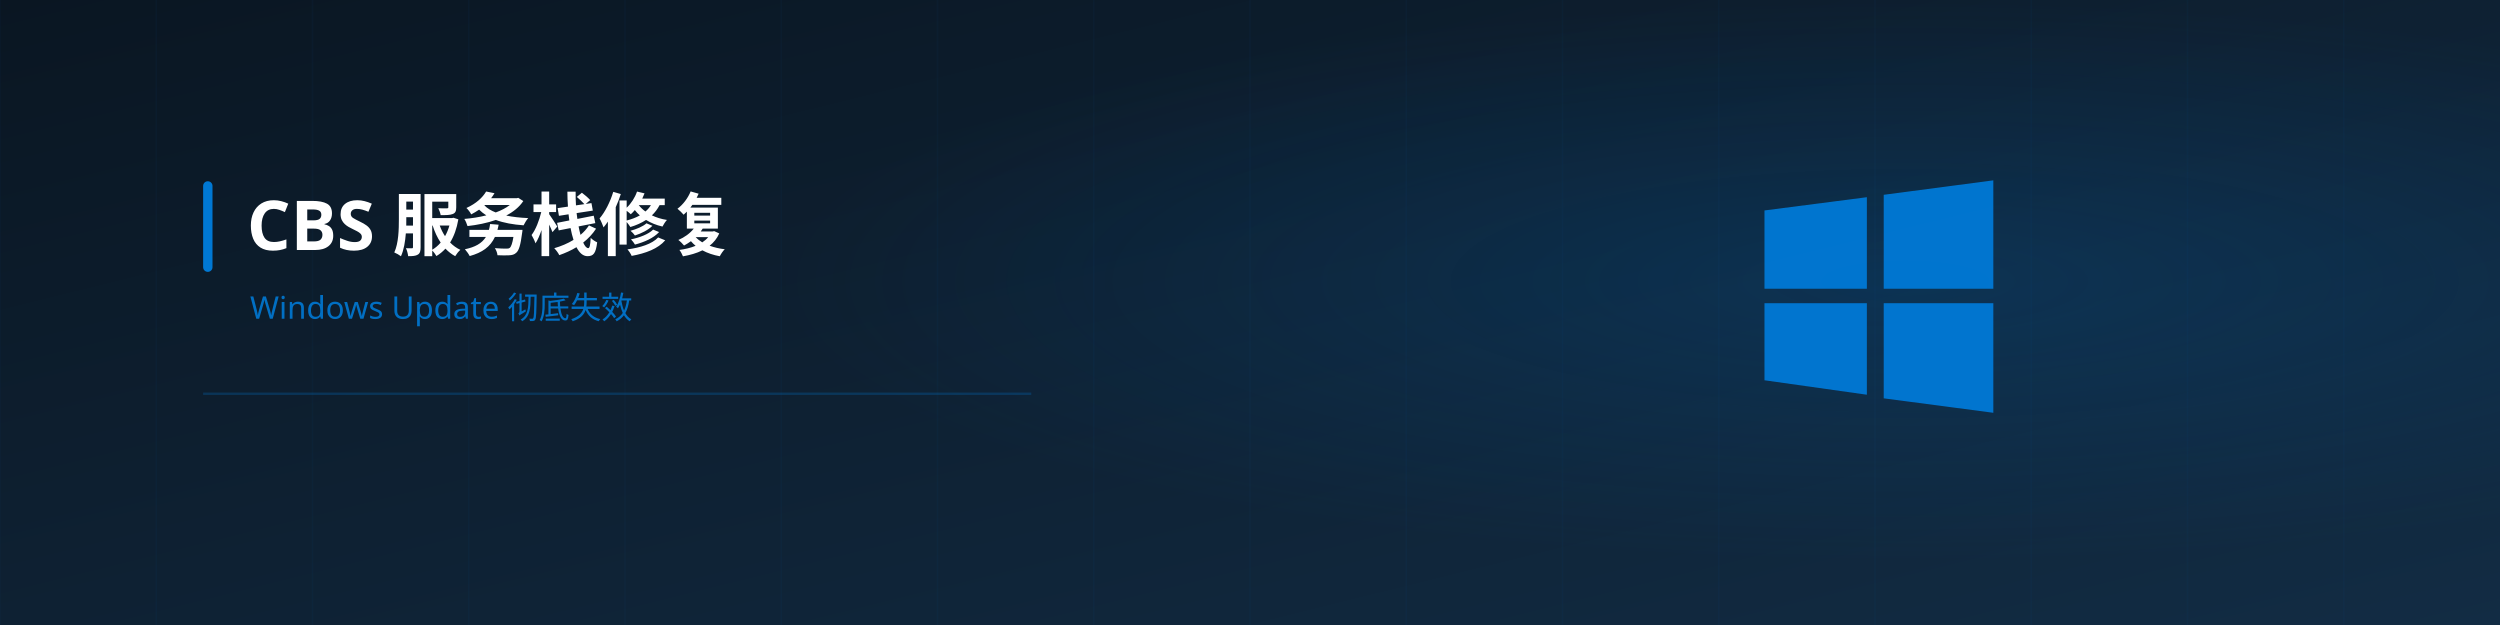
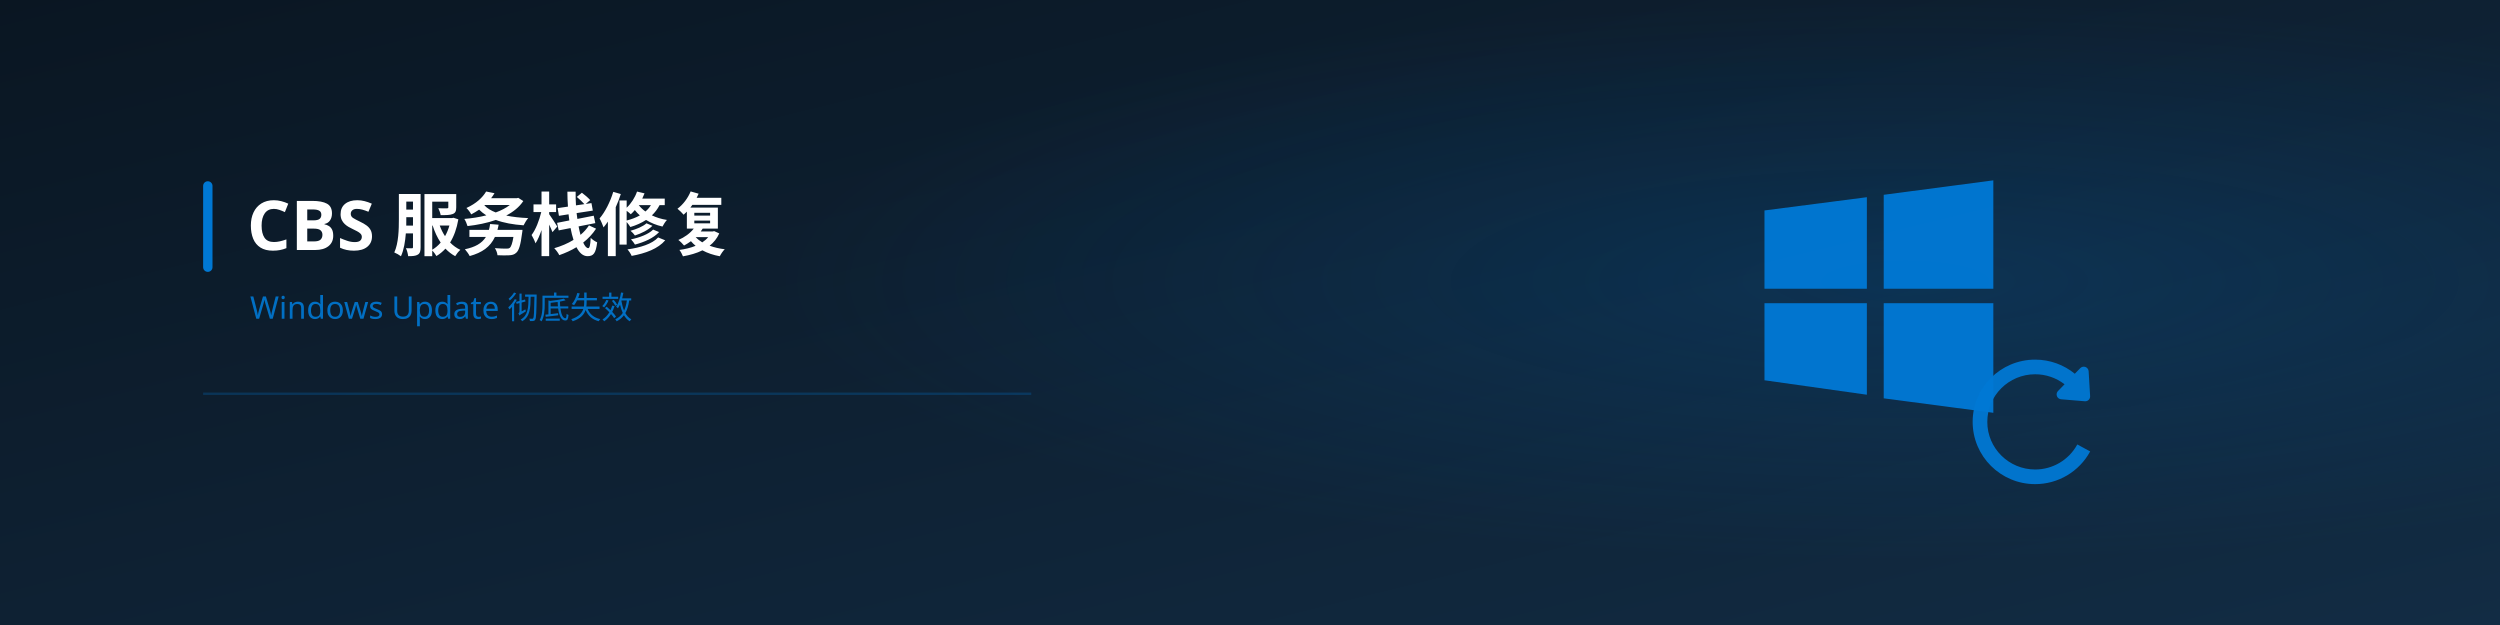
<svg xmlns="http://www.w3.org/2000/svg" width="1600" height="400" viewBox="0 0 1600 400" font-family="Microsoft YaHei, PingFang SC, sans-serif">
  <defs>
    <linearGradient id="bg" x1="0" y1="0" x2="1" y2="1">
      <stop offset="0%" stop-color="#0a1622" />
      <stop offset="100%" stop-color="#122c44" />
    </linearGradient>
    <radialGradient id="glow" cx="76%" cy="45%" r="45%">
      <stop offset="0%" stop-color="#0078d4" stop-opacity="0.18" />
      <stop offset="100%" stop-color="#0078d4" stop-opacity="0" />
    </radialGradient>
  </defs>
  <rect width="1600" height="400" fill="url(#bg)" />
  <rect width="1600" height="400" fill="url(#glow)" />
-   <g stroke="#0078d4" stroke-opacity="0.04" stroke-width="1">
-     <line x1="0" y1="0" x2="0" y2="400" />
-     <line x1="100" y1="0" x2="100" y2="400" />
-     <line x1="200" y1="0" x2="200" y2="400" />
-     <line x1="300" y1="0" x2="300" y2="400" />
-     <line x1="400" y1="0" x2="400" y2="400" />
-     <line x1="500" y1="0" x2="500" y2="400" />
-     <line x1="600" y1="0" x2="600" y2="400" />
-     <line x1="700" y1="0" x2="700" y2="400" />
-     <line x1="800" y1="0" x2="800" y2="400" />
-     <line x1="900" y1="0" x2="900" y2="400" />
-     <line x1="1000" y1="0" x2="1000" y2="400" />
-     <line x1="1100" y1="0" x2="1100" y2="400" />
-     <line x1="1200" y1="0" x2="1200" y2="400" />
-     <line x1="1300" y1="0" x2="1300" y2="400" />
-     <line x1="1400" y1="0" x2="1400" y2="400" />
-     <line x1="1500" y1="0" x2="1500" y2="400" />
-   </g>
-   <g transform="translate(1110.00,100.00) scale(7.7083)" opacity="0.96">
+   <g transform="translate(1110.00,100.00) scale(7.70833)" opacity="0.96">
    <g fill="#0078d4">
      <path d="M2.5 4.5 L11 3.4 V11 H2.5 Z" />
      <path d="M12.4 3.2 L21.5 2 V11 H12.4 Z" />
      <path d="M2.5 12.2 H11 V19.8 L2.5 18.6 Z" />
      <path d="M12.4 12.2 H21.5 V21.3 L12.4 20.1 Z" />
    </g>
  </g>
-   <g transform="translate(1300.00,200.00) scale(4.375)" opacity="0.94">
- </g>
+   <g transform="translate(1250.00,220.00) scale(0.09766)" opacity="0.94">
+     <g fill="#0078d4">
+       <path d="M537.6 104c96.64 0 187.84 33.6 259.84 92.544l35.712-36.672a32 32 0 0 1 54.656 18.048l0.256 2.368 9.728 162.816a32 32 0 0 1-32.256 33.92l-2.368-0.128-155.648-12.992a32 32 0 0 1-22.08-52.16l1.856-2.048 42.88-44.032A313.6 313.6 0 0 0 537.6 200C364.352 200 224 339.712 224 512s140.352 312 313.6 312a313.728 313.728 0 0 0 274.56-161.088l1.664-3.008 84.352 45.76A409.728 409.728 0 0 1 537.6 920C311.424 920 128 737.408 128 512s183.424-408 409.6-408z" />
+     </g>
+   </g>
  <rect x="130" y="116" width="6" height="58" fill="#0078d4" rx="3" />
  <text x="158" y="160" font-size="44" font-weight="bold" fill="#ffffff">CBS 服务栈修复</text>
  <text x="160" y="204" font-size="20" fill="#0078d4" opacity="0.9">Windows Update 彻底失效</text>
  <line x1="130" y1="252" x2="660" y2="252" stroke="#0078d4" stroke-opacity="0.25" stroke-width="1.5" />
</svg>
